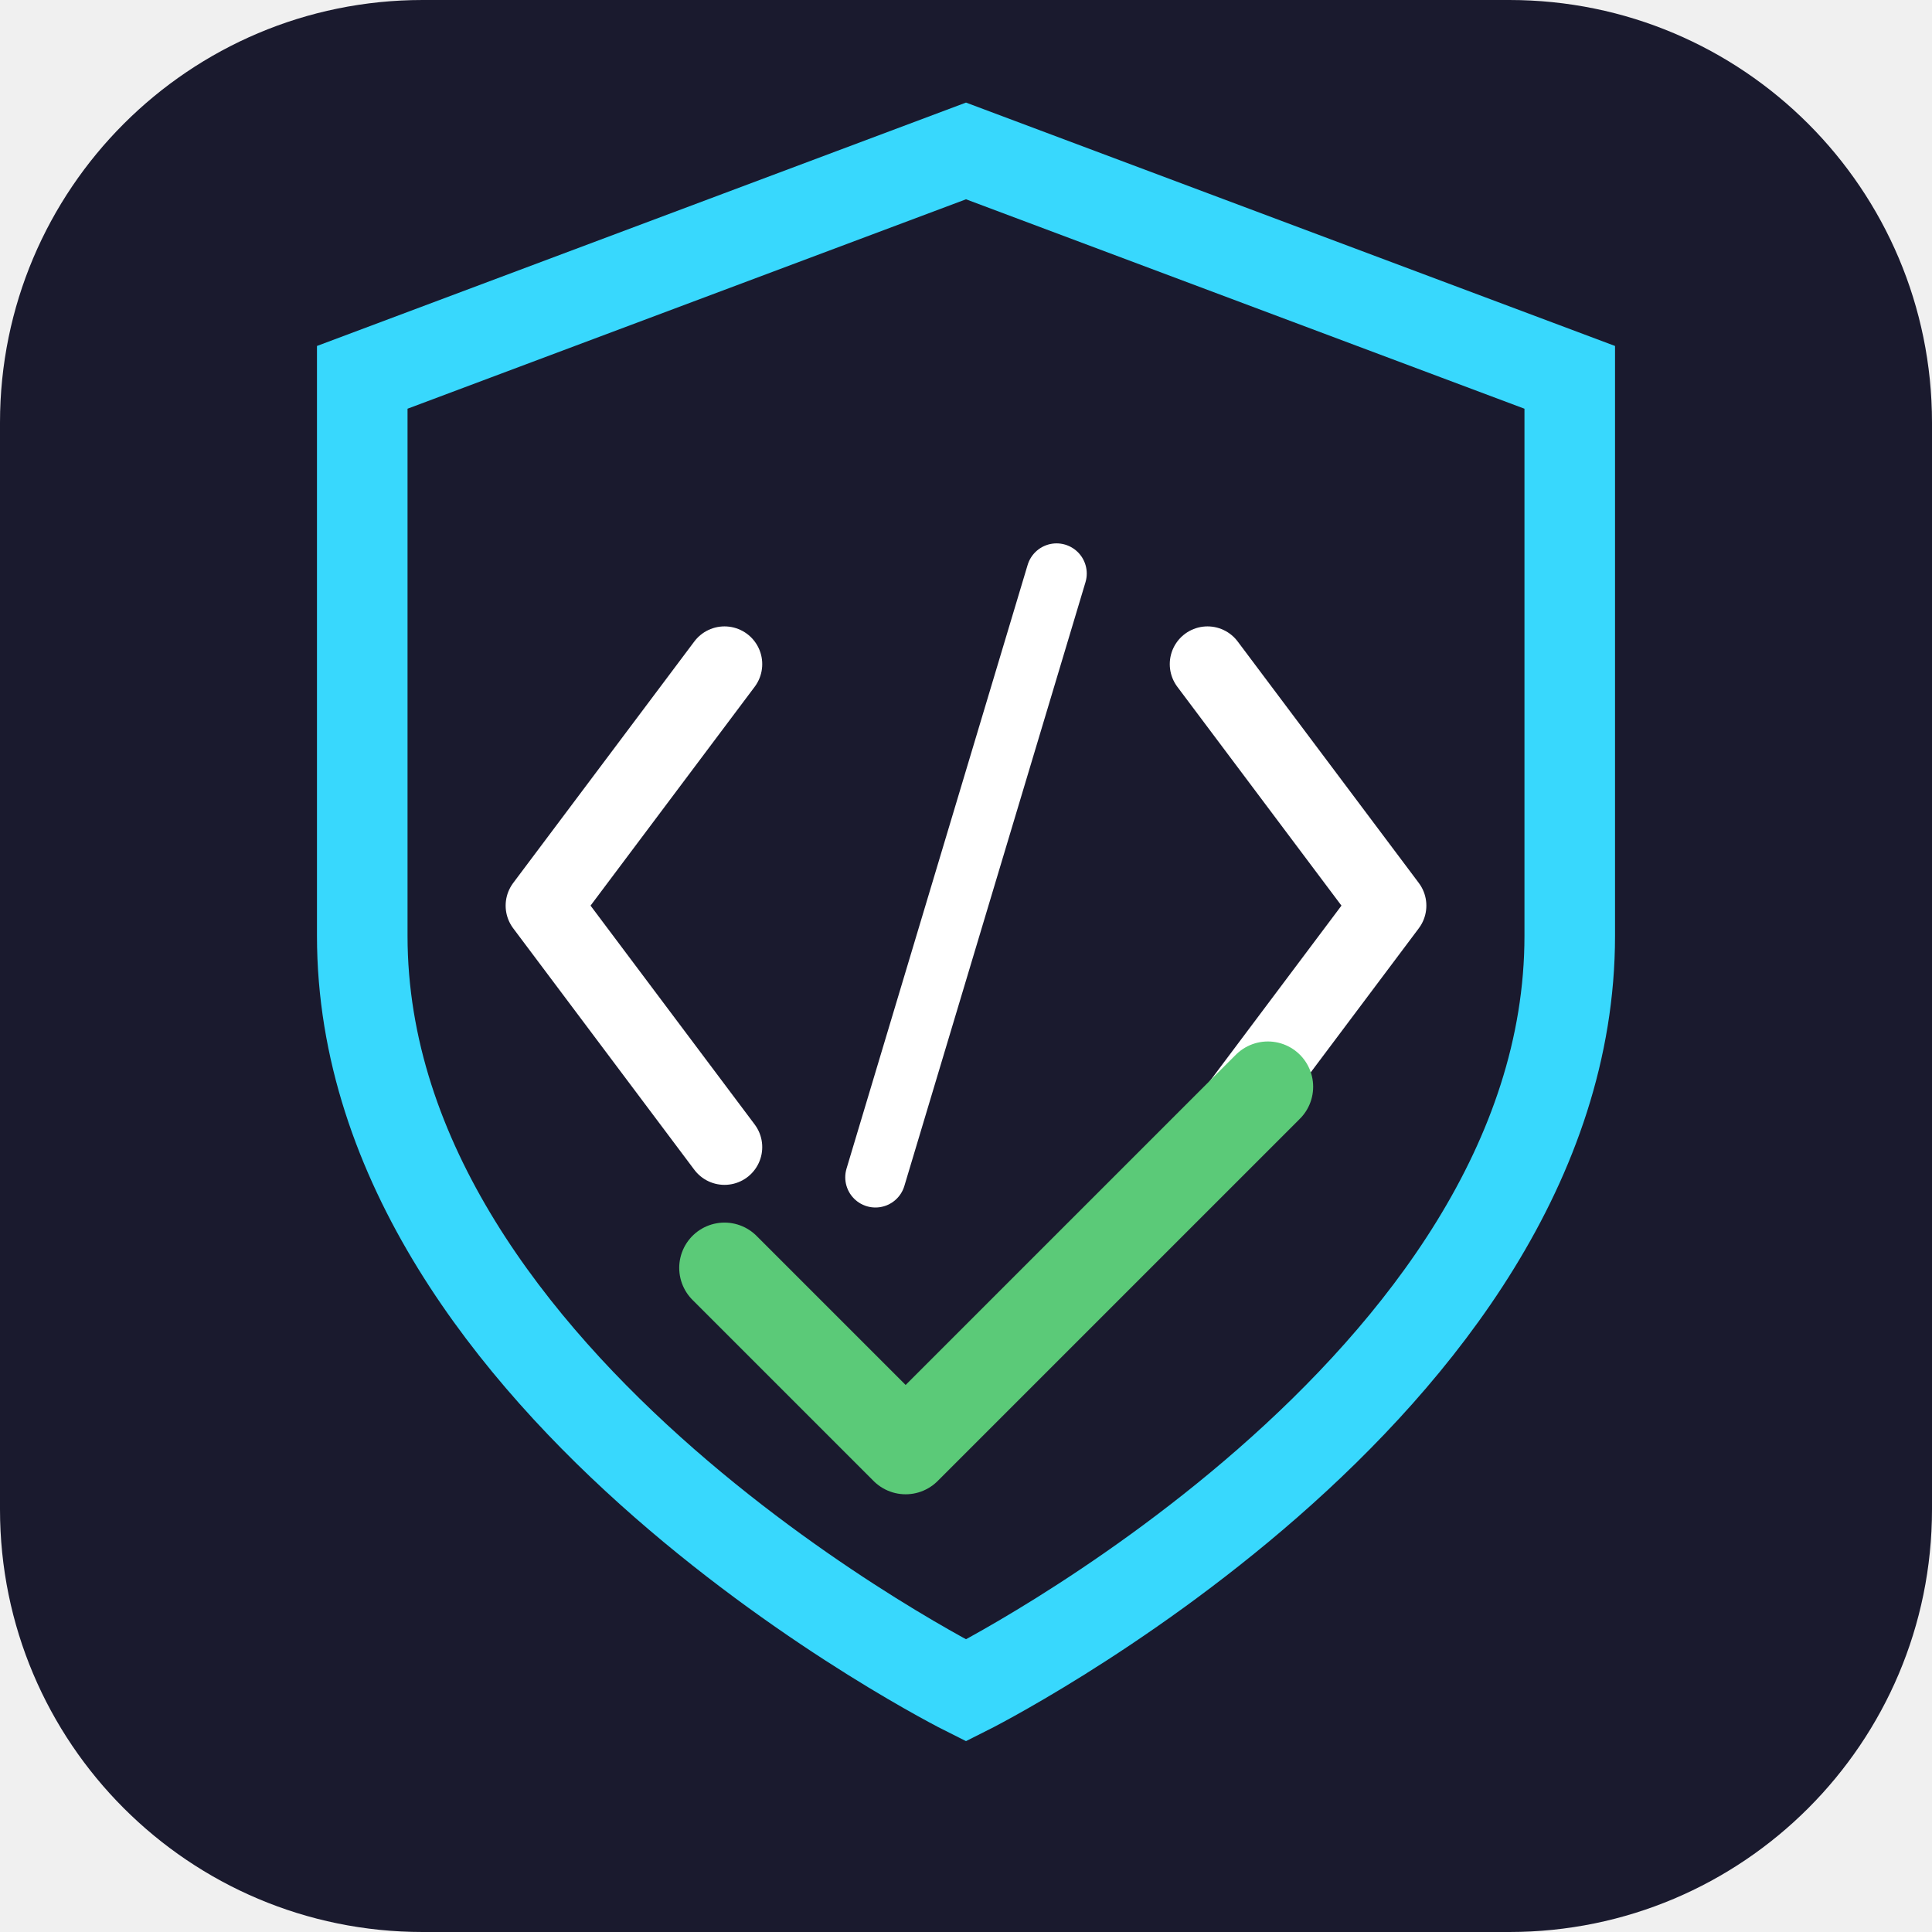
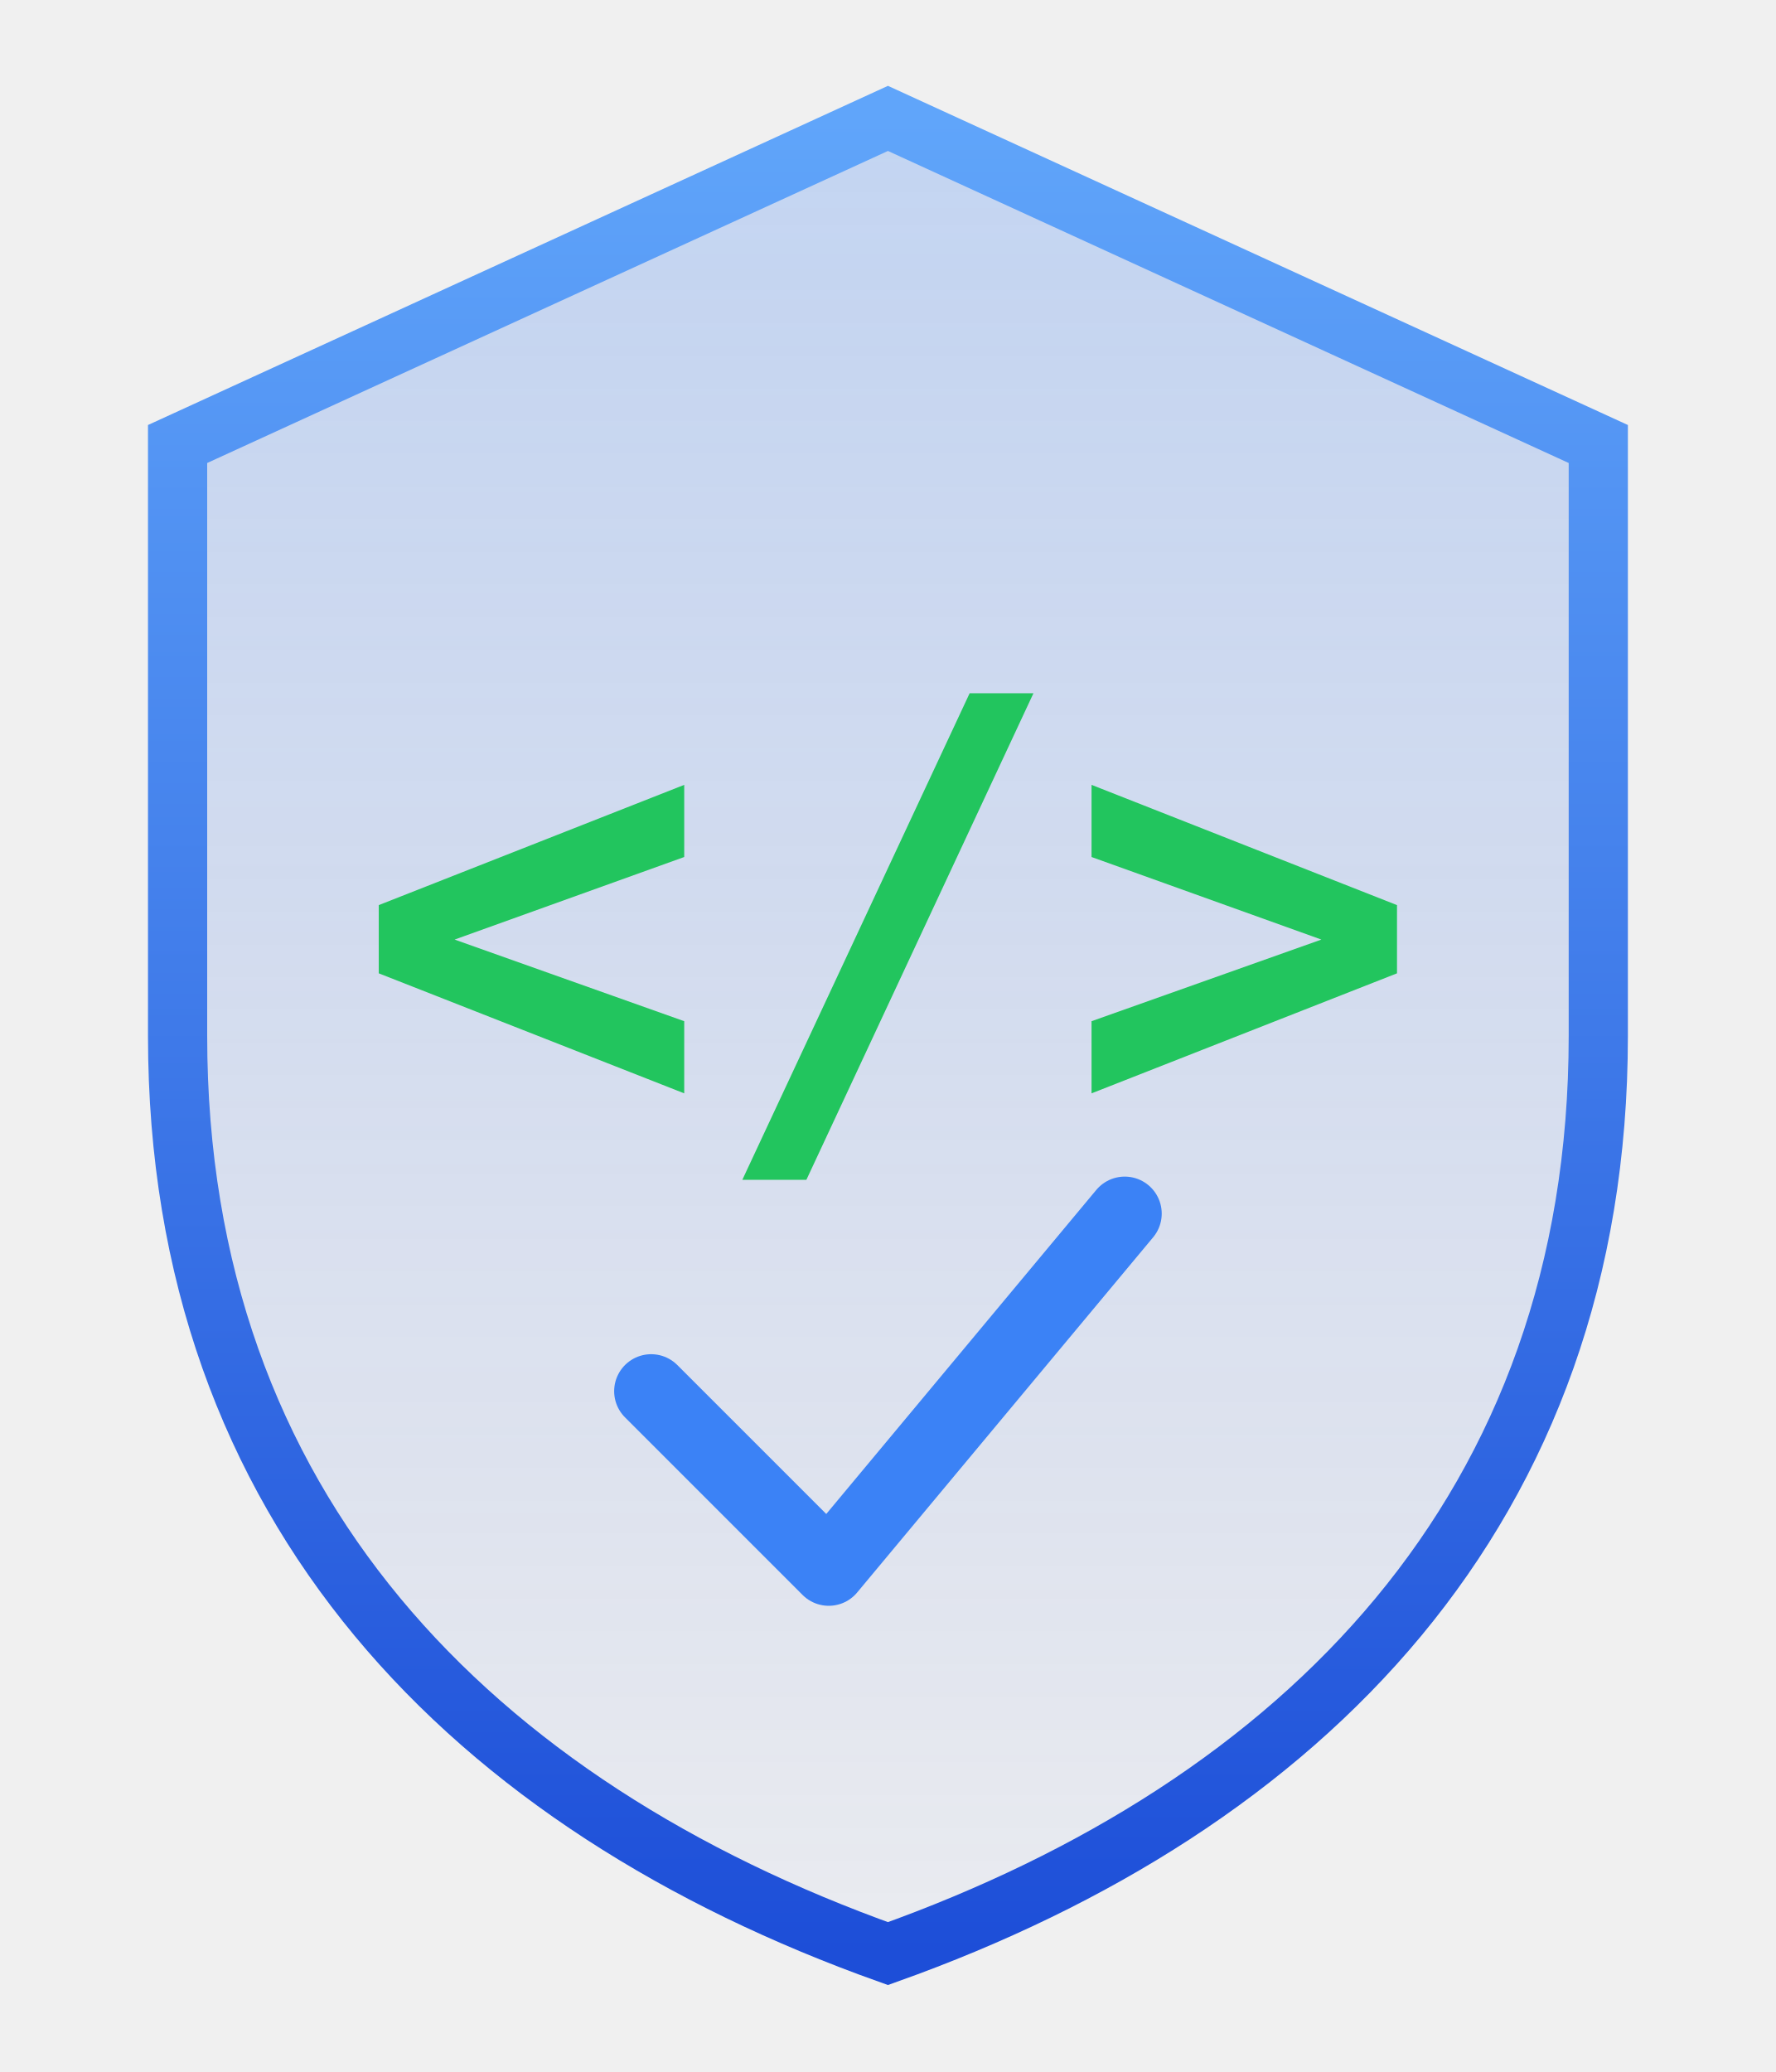
- <svg xmlns="http://www.w3.org/2000/svg" width="64" height="64" viewBox="0 0 64 64" fill="none">
-   <rect width="64" height="64" rx="14" fill="#1a1a2e" />
-   <path d="M32 56s20-10 20-25V12.5L32 5 12 12.5V31c0 15 20 25 20 25z" stroke="#38d8fd" stroke-width="3" fill="none" />
-   <path d="M24 22l-6 8 6 8" stroke="#ffffff" stroke-width="2.5" stroke-linecap="round" stroke-linejoin="round" fill="none" />
-   <path d="M40 22l6 8-6 8" stroke="#ffffff" stroke-width="2.5" stroke-linecap="round" stroke-linejoin="round" fill="none" />
-   <path d="M35 19l-6 20" stroke="#ffffff" stroke-width="2" stroke-linecap="round" />
-   <path d="M24 42l6 6 12-12" stroke="#5bca78" stroke-width="3" stroke-linecap="round" stroke-linejoin="round" />
+ <svg xmlns="http://www.w3.org/2000/svg" viewBox="0 0 120 140">
+   <defs>
+     <linearGradient id="g" x1="60" y1="8" x2="60" y2="132" gradientUnits="userSpaceOnUse">
+       <stop offset="0%" stop-color="#3b82f6" stop-opacity="0.25" />
+       <stop offset="100%" stop-color="#1d4ed8" stop-opacity="0.03" />
+     </linearGradient>
+     <linearGradient id="s" x1="60" y1="8" x2="60" y2="132" gradientUnits="userSpaceOnUse">
+       <stop offset="0%" stop-color="#60a5fa" />
+       <stop offset="100%" stop-color="#1d4ed8" />
+     </linearGradient>
+   </defs>
+   <path d="M60 8L12 30v40c0 32 20 52 48 62 28-10 48-30 48-62V30L60 8z" fill="url(#g)" stroke="url(#s)" stroke-width="4" />
+   <text x="60" y="76" text-anchor="middle" font-family="monospace" font-size="40" font-weight="700" fill="#22c55e">&lt;/&gt;</text>
+   <path d="M44 94l12 12 20-24" stroke="#3b82f6" stroke-width="5" stroke-linecap="round" stroke-linejoin="round" fill="none" />
</svg>
